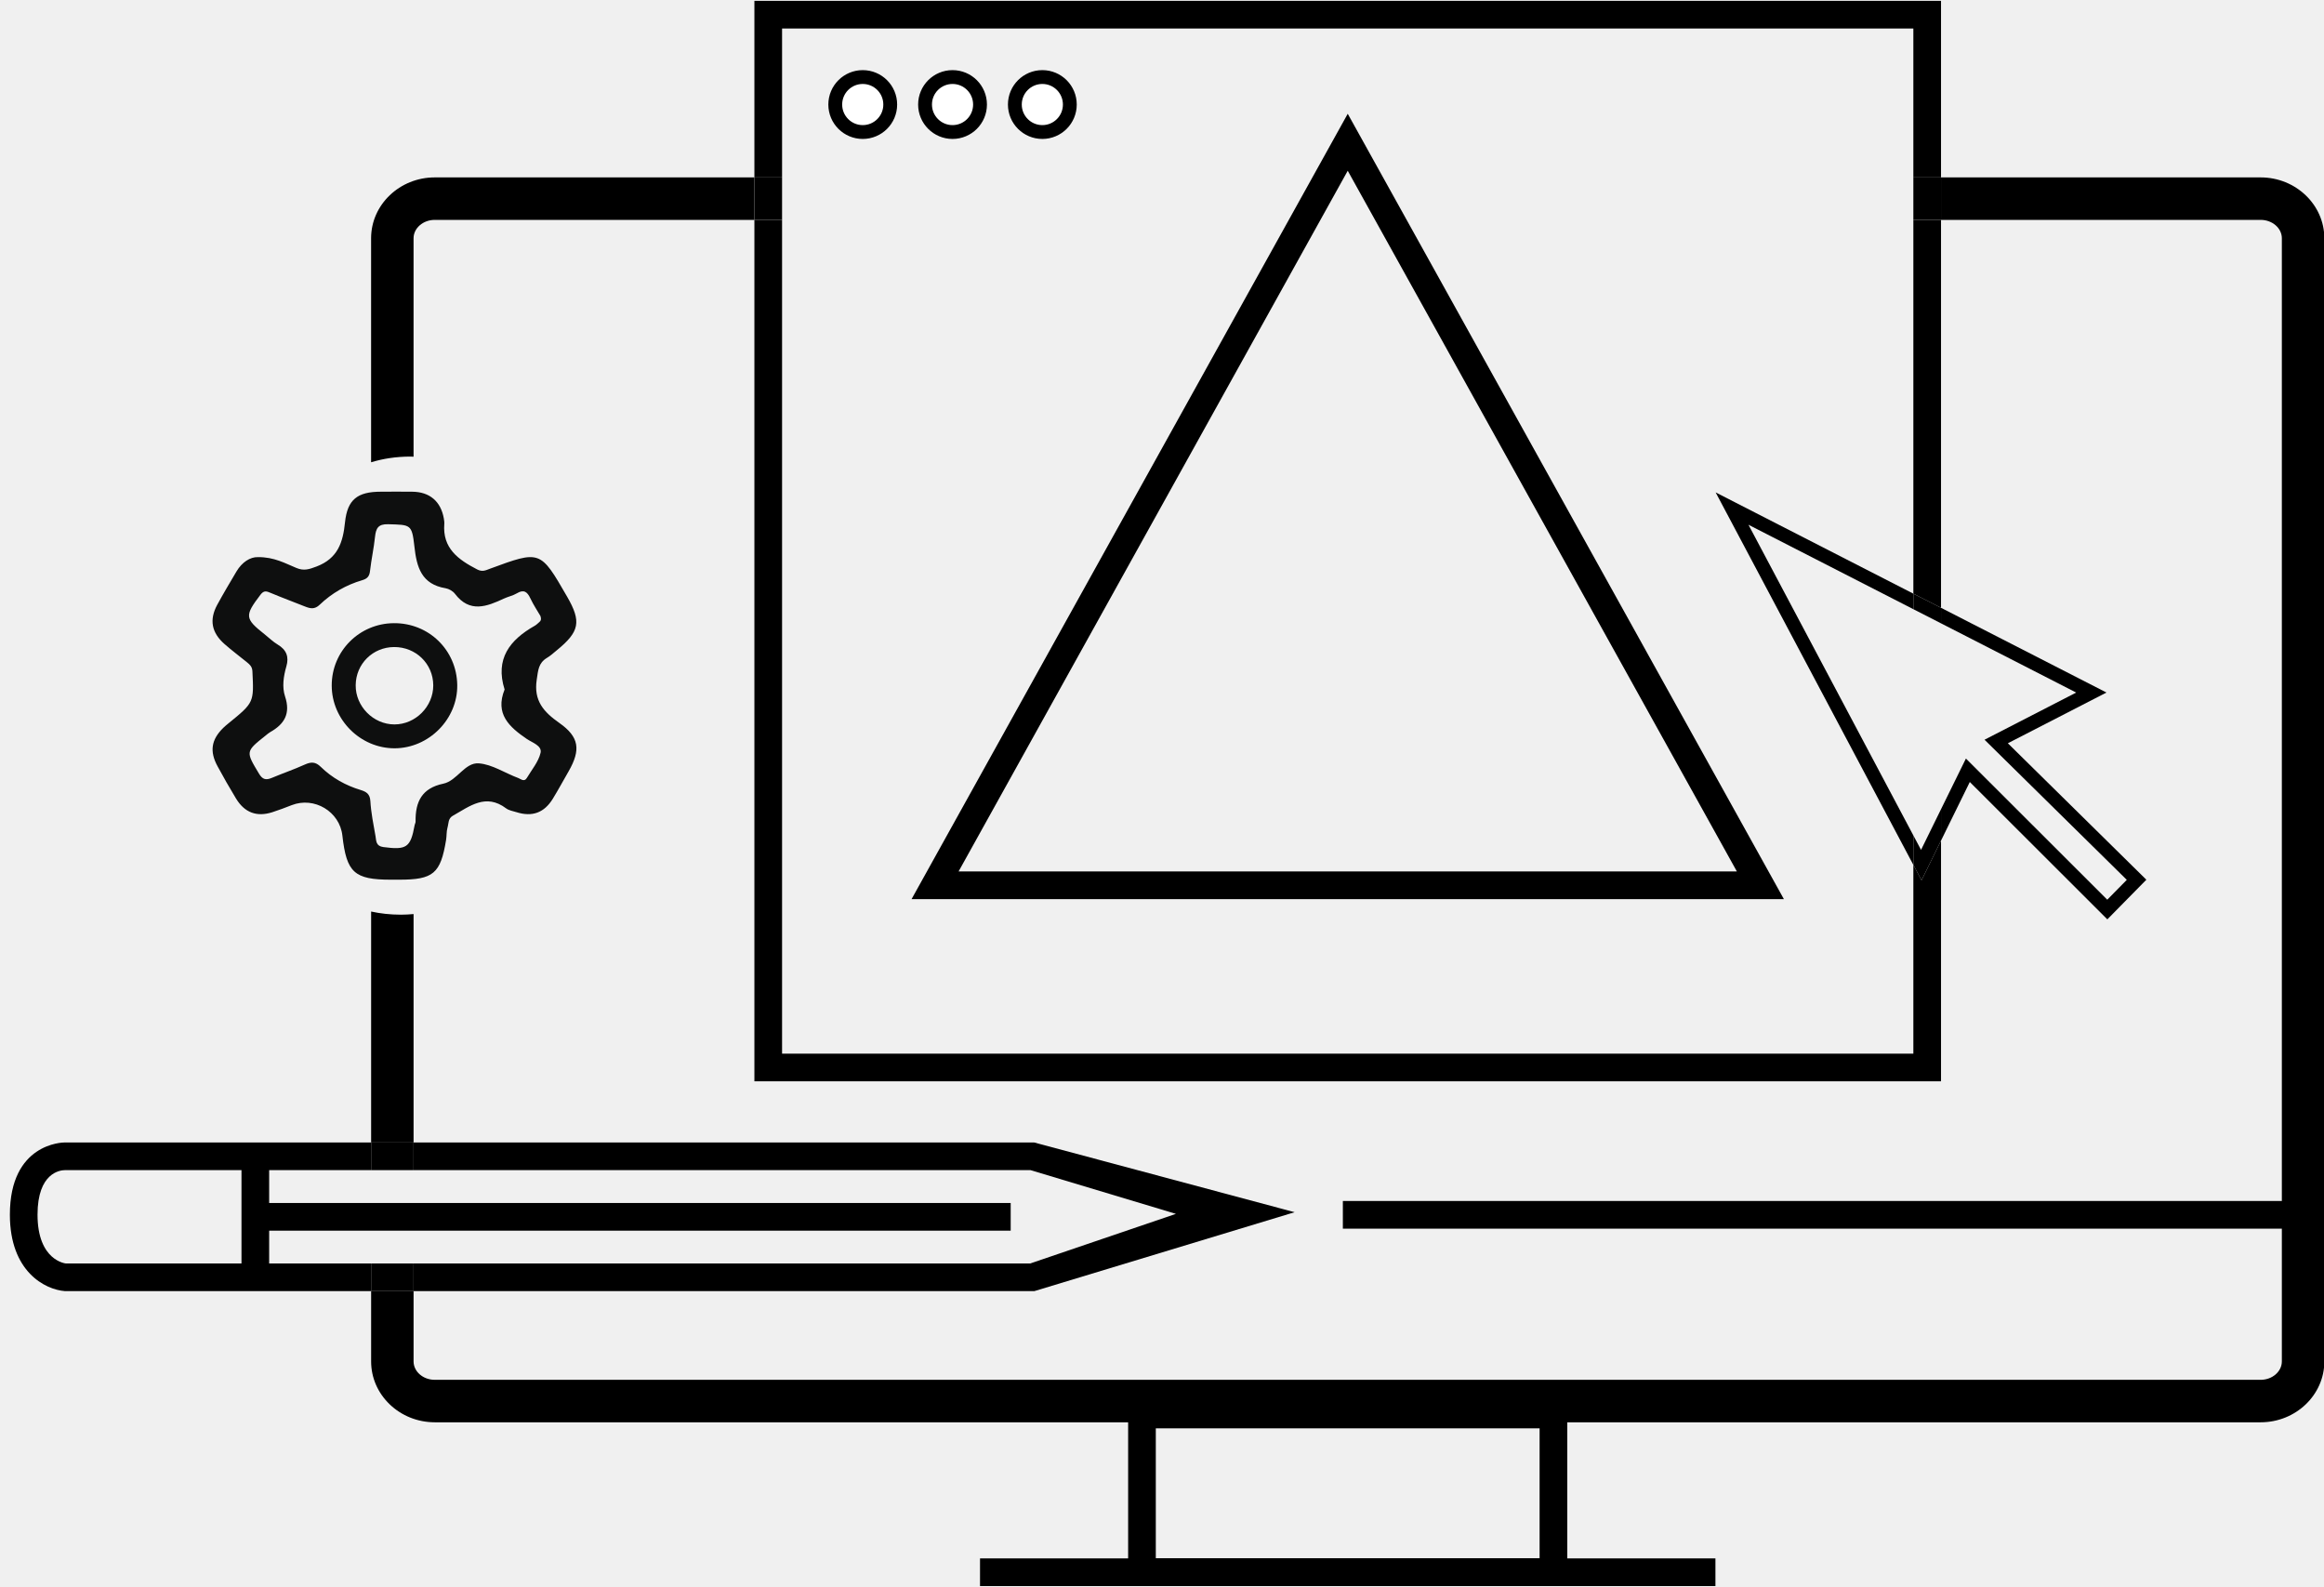
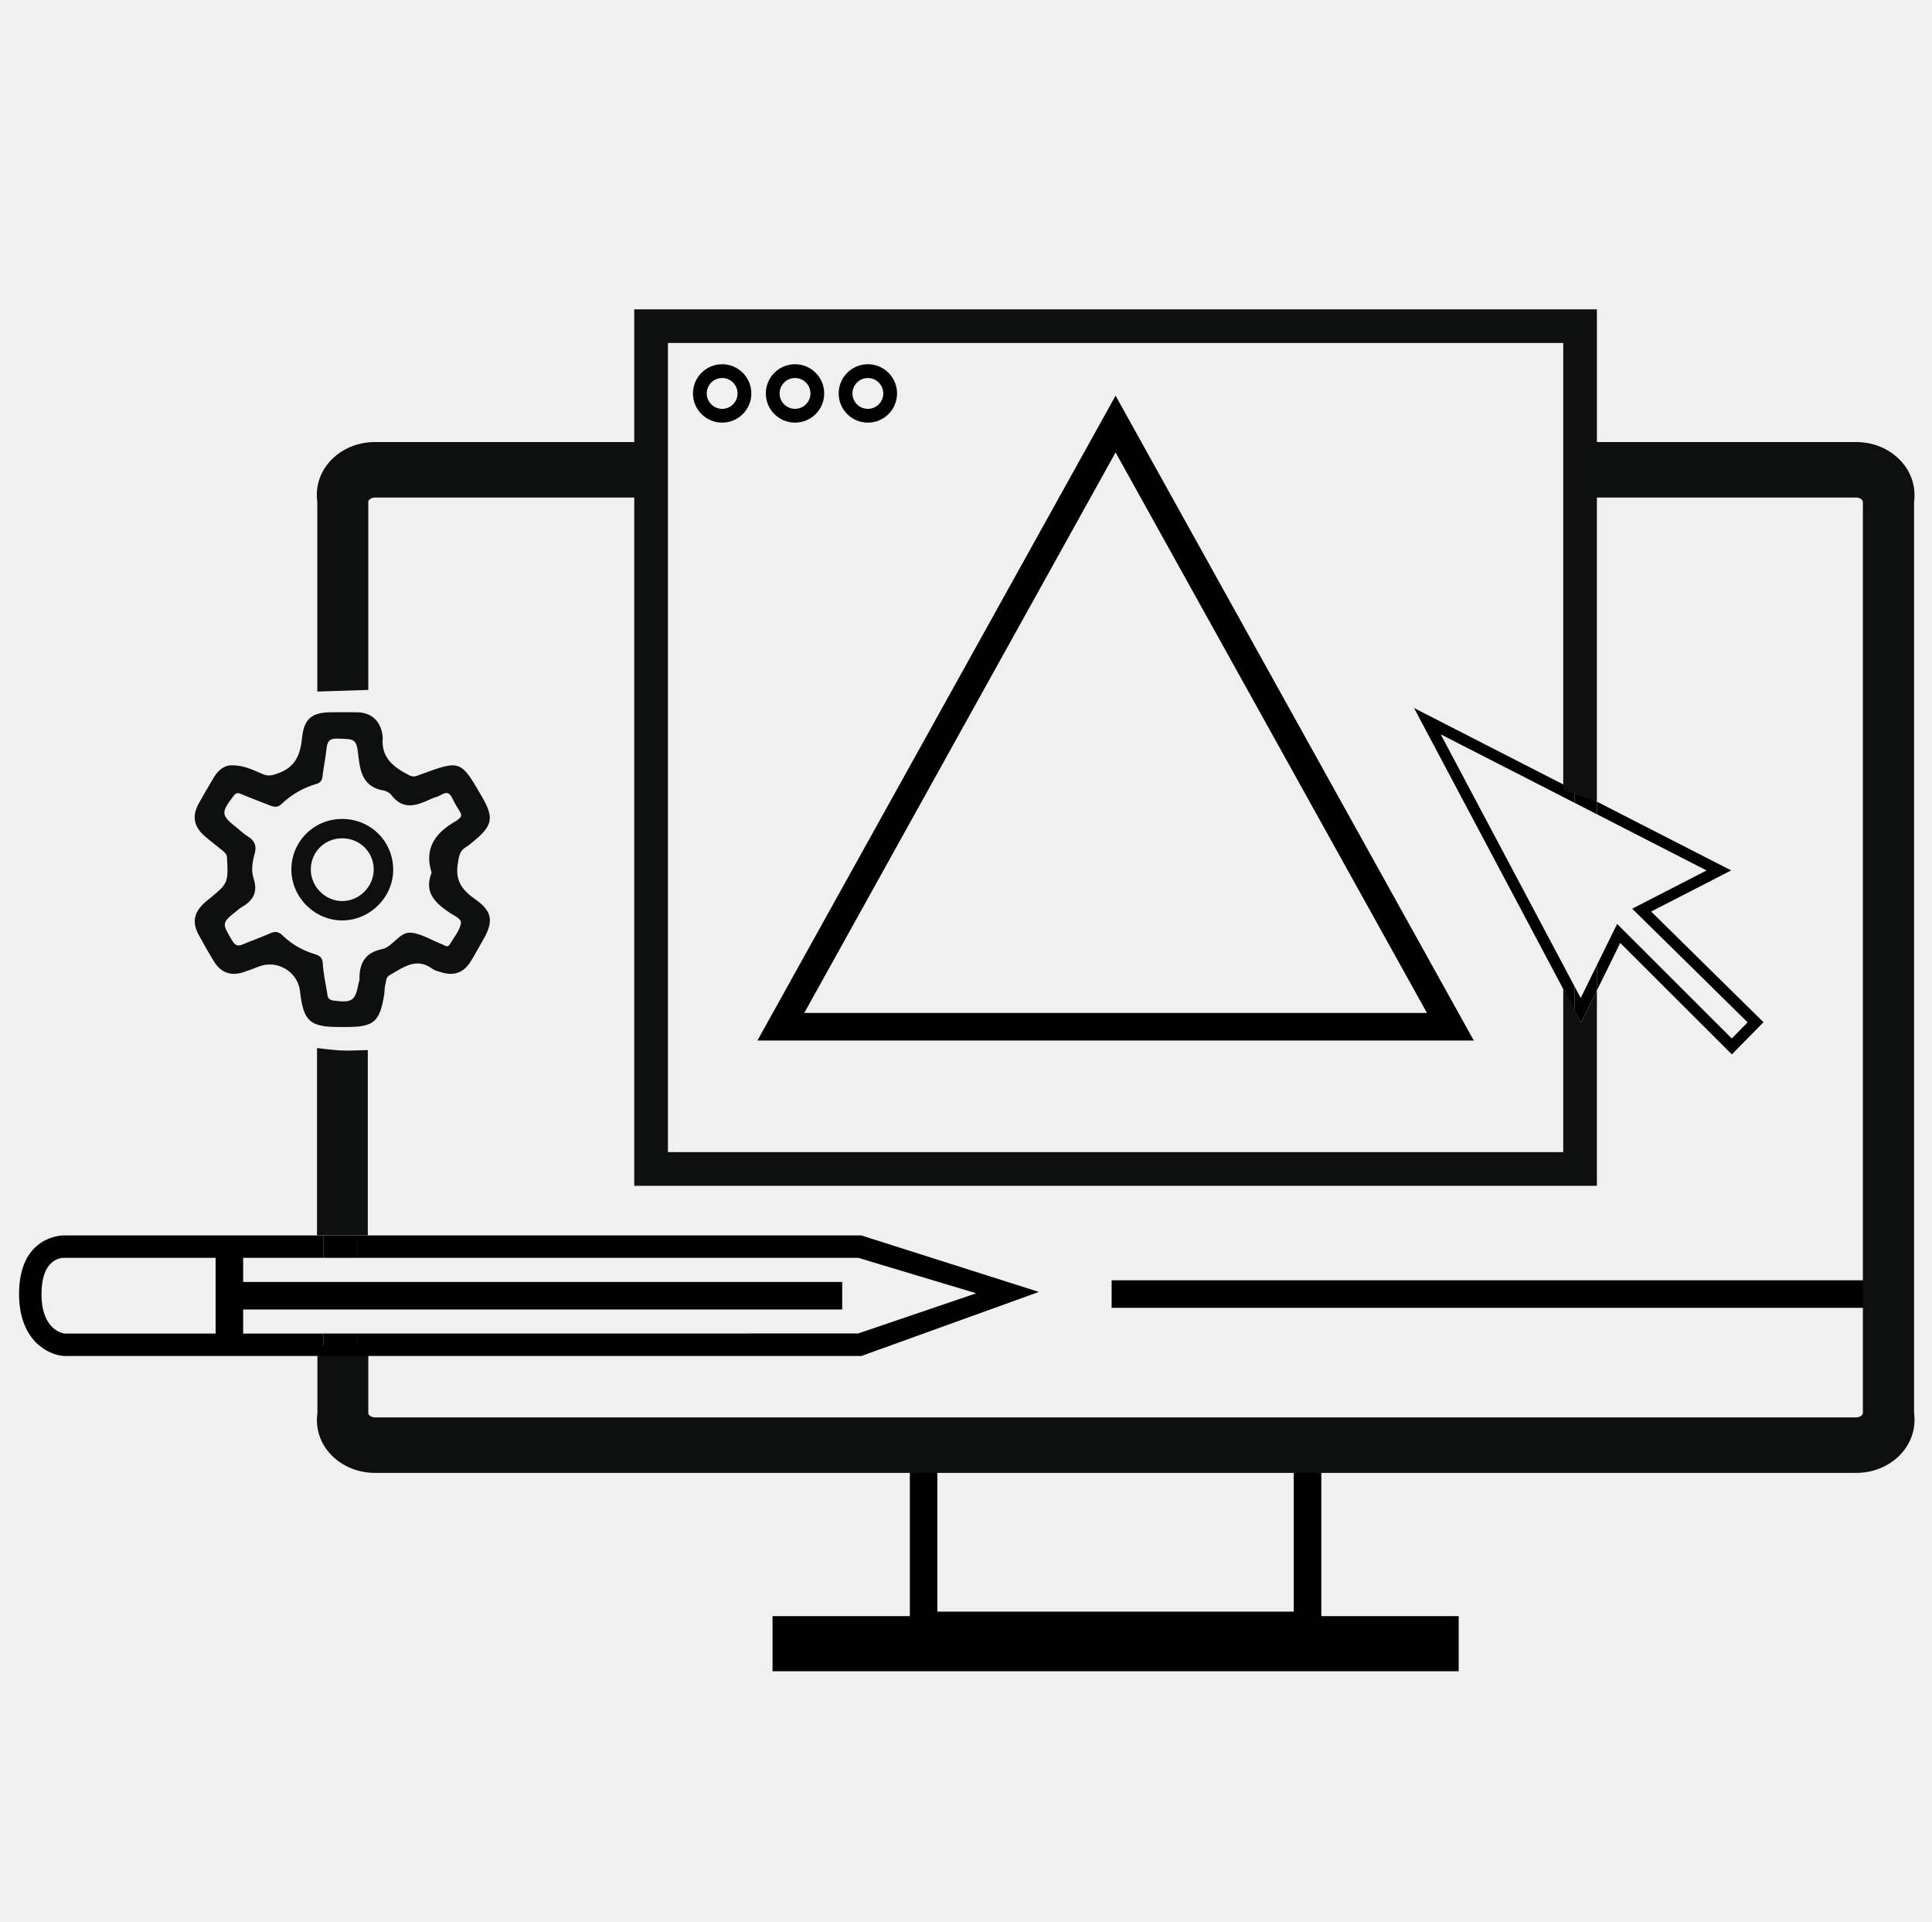
- <svg xmlns="http://www.w3.org/2000/svg" version="1.1" id="Layer_1" x="0px" y="0px" width="168px" height="114.667px" viewBox="213.139 362.778 168 114.667" enable-background="new 213.139 362.778 168 114.667" xml:space="preserve">
+ <svg xmlns="http://www.w3.org/2000/svg" version="1.1" id="Layer_1" x="0px" y="0px" width="140.25px" height="139.5px" viewBox="0 0 140.25 139.5" enable-background="new 0 0 140.25 139.5" xml:space="preserve">
  <g>
-     <path fill="#0E0F0F" d="M253.572,415.033c-1.13-0.795-1.866-1.601-1.632-3.134c0.1-0.663,0.121-1.198,0.73-1.564   c0.257-0.15,0.477-0.356,0.708-0.544c1.663-1.357,1.805-2.075,0.752-3.895c-1.935-3.355-1.932-3.351-5.572-2.01   c-0.284,0.104-0.537,0.252-0.92,0.053c-1.368-0.708-2.521-1.523-2.381-3.302c0.011-0.131-0.017-0.268-0.036-0.396   c-0.22-1.224-1.022-1.907-2.263-1.921c-0.767-0.011-1.531-0.004-2.295-0.001c-1.674,0.001-2.411,0.559-2.583,2.207   c-0.148,1.46-0.519,2.617-2.063,3.202c-0.533,0.203-0.91,0.326-1.443,0.106c-0.82-0.335-1.608-0.8-2.801-0.786   c-0.542-0.014-1.137,0.358-1.539,1.036c-0.473,0.796-0.948,1.596-1.391,2.408c-0.588,1.085-0.415,2.014,0.533,2.845   c0.521,0.458,1.081,0.876,1.622,1.316c0.206,0.166,0.371,0.32,0.387,0.643c0.112,2.259,0.122,2.259-1.73,3.766   c-0.128,0.104-0.258,0.211-0.376,0.327c-0.87,0.852-1.002,1.698-0.412,2.779c0.427,0.787,0.868,1.563,1.332,2.325   c0.625,1.029,1.502,1.353,2.629,0.992c0.471-0.152,0.937-0.33,1.398-0.51c1.633-0.636,3.471,0.464,3.664,2.202   c0.299,2.67,0.859,3.186,3.507,3.186c0.2,0,0.398,0,0.599,0c2.47,0,2.99-0.439,3.39-2.873c0.048-0.293,0.022-0.605,0.102-0.889   c0.09-0.299,0.028-0.66,0.392-0.863c1.215-0.684,2.377-1.639,3.848-0.529c0.202,0.151,0.487,0.193,0.74,0.273   c1.14,0.361,2.01,0.049,2.636-0.973c0.396-0.647,0.759-1.319,1.14-1.979C255.133,416.975,255.018,416.05,253.572,415.033z    M252.216,417.194c-0.151,0.647-0.638,1.219-0.991,1.814c-0.188,0.317-0.438,0.075-0.612,0.01c-0.961-0.355-1.888-0.99-2.86-1.064   c-1.016-0.079-1.569,1.263-2.568,1.469c-1.547,0.322-2.026,1.306-2.004,2.729c0.006,0.094-0.056,0.188-0.072,0.287   c-0.294,1.605-0.586,1.787-2.256,1.566c-0.54-0.07-0.511-0.441-0.566-0.773c-0.151-0.85-0.324-1.701-0.375-2.558   c-0.031-0.516-0.304-0.67-0.695-0.792c-1.095-0.331-2.075-0.879-2.892-1.677c-0.38-0.372-0.697-0.366-1.146-0.166   c-0.779,0.352-1.596,0.632-2.387,0.964c-0.424,0.179-0.675,0.129-0.936-0.313c-0.956-1.596-0.978-1.584,0.499-2.757   c0.104-0.083,0.206-0.175,0.317-0.237c1.031-0.582,1.486-1.339,1.072-2.584c-0.224-0.675-0.111-1.453,0.096-2.167   c0.203-0.69,0.007-1.2-0.624-1.575c-0.341-0.203-0.628-0.49-0.938-0.736c-1.452-1.144-1.463-1.351-0.311-2.867   c0.256-0.338,0.445-0.255,0.743-0.131c0.821,0.344,1.656,0.654,2.485,0.984c0.382,0.151,0.693,0.217,1.057-0.133   c0.871-0.834,1.908-1.43,3.069-1.771c0.382-0.111,0.526-0.292,0.568-0.681c0.093-0.822,0.275-1.633,0.36-2.456   c0.068-0.609,0.218-0.929,0.954-0.909c1.615,0.047,1.712-0.011,1.892,1.604c0.164,1.512,0.517,2.734,2.254,3.023   c0.243,0.041,0.525,0.204,0.675,0.398c1.072,1.412,2.304,0.927,3.555,0.344c0.298-0.139,0.635-0.204,0.916-0.371   c0.507-0.306,0.756-0.123,0.982,0.357c0.226,0.479,0.521,0.918,0.726,1.272c0.09,0.264,0.021,0.367-0.089,0.456   c-0.103,0.086-0.196,0.187-0.311,0.252c-1.813,1.023-2.887,2.396-2.187,4.611c-0.709,1.763,0.33,2.708,1.619,3.583   C251.624,416.46,252.336,416.684,252.216,417.194z" />
-     <path fill="#0E0F0F" d="M241.601,407.822c-2.49,0.021-4.484,2.025-4.482,4.503c0,2.479,2.076,4.547,4.553,4.541   c2.476-0.011,4.557-2.114,4.521-4.574C246.156,409.768,244.136,407.798,241.601,407.822z M241.649,415.14   c-1.526-0.002-2.817-1.313-2.797-2.838c0.014-1.536,1.233-2.745,2.772-2.755c1.577-0.01,2.83,1.213,2.835,2.77   C244.462,413.848,243.174,415.143,241.649,415.14z" />
+     <path fill="#0E0F0F" d="M34.556,65.323c-0.922-0.647-1.521-1.306-1.331-2.553c0.083-0.54,0.1-0.977,0.595-1.273   c0.211-0.123,0.389-0.291,0.577-0.445c1.354-1.106,1.472-1.691,0.613-3.173c-1.576-2.733-1.574-2.73-4.539-1.636   c-0.232,0.084-0.438,0.205-0.75,0.042c-1.115-0.575-2.054-1.241-1.941-2.691c0.009-0.106-0.014-0.218-0.028-0.322   c-0.179-0.999-0.832-1.554-1.844-1.566c-0.626-0.01-1.247-0.003-1.869,0c-1.365,0-1.964,0.455-2.104,1.798   c-0.121,1.188-0.424,2.13-1.681,2.607c-0.434,0.165-0.742,0.266-1.175,0.085c-0.669-0.271-1.31-0.65-2.282-0.64   c-0.442-0.01-0.925,0.292-1.253,0.843c-0.385,0.651-0.773,1.301-1.134,1.962c-0.479,0.885-0.338,1.641,0.434,2.318   c0.424,0.373,0.88,0.713,1.321,1.072c0.168,0.135,0.303,0.259,0.316,0.525c0.091,1.839,0.1,1.839-1.409,3.068   c-0.103,0.084-0.209,0.171-0.306,0.265c-0.709,0.696-0.816,1.385-0.335,2.265c0.347,0.641,0.706,1.272,1.085,1.895   c0.51,0.836,1.224,1.101,2.14,0.809c0.385-0.124,0.766-0.27,1.14-0.417c1.33-0.517,2.828,0.379,2.984,1.795   c0.244,2.176,0.7,2.596,2.857,2.596c0.164,0,0.323,0,0.489,0c2.012,0,2.435-0.358,2.762-2.342c0.039-0.235,0.018-0.492,0.082-0.724   c0.074-0.241,0.022-0.538,0.32-0.702c0.99-0.557,1.937-1.335,3.135-0.433c0.164,0.123,0.395,0.154,0.602,0.225   c0.928,0.292,1.639,0.038,2.148-0.792c0.322-0.527,0.619-1.073,0.928-1.613C35.827,66.905,35.734,66.153,34.556,65.323z    M33.45,67.084c-0.123,0.526-0.519,0.994-0.806,1.477c-0.153,0.259-0.357,0.062-0.498,0.008c-0.783-0.287-1.539-0.804-2.329-0.865   c-0.829-0.066-1.278,1.027-2.091,1.196c-1.26,0.263-1.65,1.063-1.631,2.223c0.004,0.076-0.047,0.152-0.061,0.236   c-0.24,1.305-0.477,1.453-1.837,1.272c-0.441-0.059-0.417-0.356-0.461-0.635c-0.123-0.688-0.265-1.383-0.306-2.082   c-0.025-0.419-0.249-0.546-0.566-0.646c-0.891-0.271-1.689-0.715-2.356-1.367c-0.31-0.302-0.568-0.298-0.933-0.135   c-0.635,0.286-1.301,0.515-1.945,0.786c-0.346,0.146-0.551,0.105-0.763-0.255c-0.779-1.303-0.798-1.291,0.408-2.247   c0.084-0.068,0.167-0.143,0.257-0.192c0.84-0.474,1.21-1.092,0.874-2.104c-0.183-0.55-0.09-1.184,0.079-1.767   c0.165-0.562,0.006-0.977-0.509-1.282c-0.279-0.166-0.511-0.399-0.764-0.6c-1.182-0.934-1.192-1.102-0.253-2.335   c0.208-0.276,0.362-0.208,0.604-0.106c0.67,0.281,1.349,0.533,2.025,0.801c0.311,0.122,0.564,0.176,0.86-0.109   c0.71-0.68,1.555-1.167,2.499-1.442c0.313-0.092,0.429-0.239,0.464-0.556c0.076-0.67,0.223-1.33,0.293-2   c0.054-0.497,0.177-0.757,0.777-0.742c1.315,0.039,1.395-0.009,1.542,1.307c0.132,1.232,0.42,2.227,1.836,2.462   c0.197,0.033,0.428,0.168,0.549,0.325c0.874,1.15,1.877,0.756,2.896,0.28c0.243-0.114,0.518-0.166,0.747-0.303   c0.414-0.248,0.616-0.101,0.799,0.291c0.184,0.391,0.425,0.748,0.592,1.036c0.074,0.214,0.017,0.298-0.074,0.372   c-0.082,0.069-0.158,0.152-0.253,0.206c-1.477,0.833-2.352,1.952-1.782,3.756c-0.579,1.436,0.269,2.206,1.319,2.918   C32.968,66.486,33.547,66.667,33.45,67.084z" />
+     <path fill="#0E0F0F" d="M24.803,59.449c-2.028,0.016-3.653,1.649-3.651,3.668c0,2.021,1.69,3.706,3.708,3.699   c2.019-0.009,3.712-1.722,3.683-3.725C28.515,61.034,26.868,59.43,24.803,59.449z M24.841,65.41   c-1.243-0.001-2.294-1.069-2.279-2.312c0.013-1.251,1.004-2.236,2.258-2.245c1.286-0.007,2.306,0.988,2.31,2.258   C27.133,64.357,26.083,65.413,24.841,65.41z" />
  </g>
-   <rect x="269.674" y="364.839" fill="none" width="81.781" height="10.762" />
-   <rect x="269.674" y="378.671" fill="none" width="81.781" height="60.266" />
-   <path d="M244.569,375.601c-2.538,0-4.604,1.974-4.604,4.399v16.192c0.86-0.262,1.809-0.412,2.854-0.412  c0.075,0,0.143,0.008,0.216,0.01v-15.789c0-0.732,0.688-1.33,1.533-1.33h23.104v-3.07H244.569z" />
-   <polygon points="269.674,364.839 351.454,364.839 351.454,375.601 353.454,375.601 353.454,362.839 267.674,362.839   267.674,375.601 269.674,375.601 " />
-   <rect x="351.454" y="375.601" width="2" height="3.07" />
-   <rect x="267.674" y="375.601" width="2" height="3.07" />
-   <rect x="295.691" y="465.019" fill="none" stroke="#000000" stroke-width="2" stroke-miterlimit="10" width="29.745" height="11.4" />
-   <line fill="none" stroke="#000000" stroke-width="2" stroke-miterlimit="10" x1="337.146" y1="476.421" x2="283.984" y2="476.421" />
-   <line fill="none" stroke="#000000" stroke-width="2" stroke-miterlimit="10" x1="379.861" y1="450.587" x2="310.213" y2="450.587" />
-   <polygon fill="none" stroke="#000000" stroke-width="2" stroke-miterlimit="10" points="340.396,426.769 280.734,426.769   310.566,373.061 " />
-   <g>
-     <polygon fill="none" points="355.254,417.607 365.471,427.81 366.883,426.375 356.6,416.246 363.225,412.837 353.454,407.834    353.454,421.268  " />
-     <polygon fill="none" points="339.534,400.708 351.454,423.164 351.454,406.811  " />
-     <polygon points="351.454,425.294 351.454,438.937 269.674,438.937 269.674,378.671 267.674,378.671 267.674,440.937    353.454,440.937 353.454,423.537 352.045,426.406  " />
-     <polygon points="353.454,378.671 351.454,378.671 351.454,405.688 353.454,406.711  " />
-     <polygon points="339.534,400.708 351.454,406.811 351.454,405.688 337.161,398.369 351.454,425.294 351.454,423.164  " />
-     <polygon points="358.285,416.502 365.414,412.835 353.454,406.711 353.454,407.834 363.225,412.837 356.6,416.246 366.883,426.375    365.471,427.81 355.254,417.607 353.454,421.268 353.454,423.537 355.534,419.301 365.477,429.23 368.297,426.365  " />
-     <polygon points="352.01,424.208 351.454,423.164 351.454,425.294 352.045,426.406 353.454,423.537 353.454,421.268  " />
-     <polygon points="353.454,407.834 353.454,406.711 351.454,405.688 351.454,406.811  " />
-   </g>
-   <polygon fill="none" points="299.44,450.517 287.635,447.357 243.036,447.357 243.036,454.103 287.617,454.101 " />
-   <path fill="none" d="M217.828,447.357c-0.336,0.004-1.976,0.178-1.976,3.219c0,3.328,2.035,3.527,2.055,3.529l22.06-0.002v-6.746  H217.828L217.828,447.357z" />
-   <path d="M243.036,428.847c-0.297,0.027-0.601,0.045-0.919,0.045c-0.767,0-1.482-0.082-2.15-0.227v16.691h3.069V428.847z" />
-   <path d="M376.558,375.601h-23.104v3.07h23.104c0.846,0,1.534,0.598,1.534,1.33v81.182c0,0.732-0.69,1.33-1.534,1.33H244.569  c-0.847,0-1.533-0.598-1.533-1.33v-5.082h-3.069v5.082c0,2.428,2.066,4.4,4.604,4.4h131.989c2.538,0,4.604-1.975,4.604-4.4v-81.182  C381.162,377.575,379.096,375.601,376.558,375.601z" />
-   <path d="M217.907,454.105c-0.021-0.002-2.055-0.201-2.055-3.529c0-3.041,1.64-3.215,1.976-3.219h22.139v-2H217.82  c-0.162,0-3.967,0.061-3.967,5.219c0,4.125,2.549,5.416,3.976,5.525h22.14v-1.996H217.907z" />
-   <polygon points="287.635,447.357 298.146,450.517 287.617,454.101 243.036,454.103 243.036,456.101 287.914,456.101   306.727,450.398 287.897,445.357 243.036,445.357 243.036,447.357 " />
-   <rect x="239.967" y="454.103" width="3.069" height="1.998" />
-   <rect x="239.967" y="445.357" width="3.069" height="2" />
-   <line fill="none" stroke="#000000" stroke-width="2" stroke-miterlimit="10" x1="286.201" y1="450.732" x2="232.012" y2="450.732" />
-   <line fill="none" stroke="#000000" stroke-width="2" stroke-miterlimit="10" x1="231.596" y1="455.216" x2="231.596" y2="446.726" />
-   <circle fill="#FFFFFF" stroke="#000000" stroke-miterlimit="10" cx="275.506" cy="370.334" r="1.987" />
-   <circle fill="#FFFFFF" stroke="#000000" stroke-miterlimit="10" cx="281.997" cy="370.334" r="1.987" />
-   <circle fill="#FFFFFF" stroke="#000000" stroke-miterlimit="10" cx="288.489" cy="370.334" r="1.987" />
+   <rect x="67.049" y="105.697" fill="none" stroke="#000000" stroke-width="2" stroke-miterlimit="10" width="27.869" height="12.295" />
+   <line fill="none" stroke="#000000" stroke-width="4" stroke-miterlimit="10" x1="105.891" y1="119.318" x2="56.081" y2="119.318" />
+   <line fill="none" stroke="#000000" stroke-width="2" stroke-miterlimit="10" x1="137.439" y1="93.938" x2="80.697" y2="93.938" />
+   <polygon fill="none" stroke="#000000" stroke-width="2" stroke-miterlimit="10" points="105.288,74.534 56.684,74.534   80.984,30.782 " />
+   <polygon points="104.584,53.305 114.297,58.275 114.297,57.361 102.65,51.398 114.297,73.334 114.297,71.598 " />
+   <polygon points="119.861,66.171 125.67,63.184 115.924,58.194 115.924,59.108 123.887,63.187 118.488,65.963 126.866,74.214   125.715,75.385 117.393,67.072 115.924,70.054 115.924,71.9 117.618,68.45 125.719,76.539 128.018,74.205 " />
+   <polygon points="114.749,72.45 114.297,71.598 114.297,73.334 114.775,74.238 115.924,71.9 115.924,70.054 " />
+   <polygon points="115.924,59.108 115.924,58.194 114.297,57.361 114.297,58.275 " />
+   <polygon fill="none" points="71.923,93.882 62.306,91.309 25.973,91.309 25.973,96.802 62.291,96.8 " />
+   <path fill="none" d="M4.621,91.309c-0.273,0.004-1.61,0.146-1.61,2.621c0,2.711,1.658,2.875,1.675,2.877l18.786-0.002v-5.496H4.621  L4.621,91.309z" />
+   <path fill="#0E0F0F" d="M25.224,76.266c-0.625,0-1.207-0.064-2.21-0.186v13.597H26.7v-13.45  C25.73,76.25,25.482,76.266,25.224,76.266z" />
+   <path fill="#0E0F0F" d="M134.746,32.088h-18.822v-9.634H46.042v9.634H27.22c-2.489,0-4.515,1.949-4.185,4.346v13.767l3.7-0.119  V36.436c0-0.151,0.208-0.32,0.485-0.32h18.822v49.962h69.881V71.9l-1.147,2.338l-1.295-2.618v12.013H48.487V24.899h64.994v32.462  l2.442,0.833V36.116h18.822c0.278,0,0.487,0.169,0.487,0.32v66.137c0,0.149-0.209,0.317-0.487,0.317H27.22  c-0.277,0-0.484-0.168-0.484-0.317v-4.906h-3.694v4.906c-0.334,2.396,1.691,4.347,4.18,4.347H134.75c2.488,0,4.516-1.95,4.199-4.347  V36.434C139.26,34.038,137.232,32.088,134.746,32.088z" />
+   <path d="M4.687,96.805c-0.017-0.003-1.675-0.164-1.675-2.875c0-2.478,1.337-2.617,1.611-2.621h18.851V89.68H4.615  c-0.131,0-3.231,0.047-3.231,4.25c0,3.36,2.077,4.413,3.239,4.502h18.852v-1.625H4.687V96.805z" />
+   <polygon points="62.306,91.309 70.869,93.882 62.291,96.8 25.973,96.802 25.973,98.432 62.533,98.432 75.415,93.783 62.518,89.68   25.973,89.68 25.973,91.309 " />
+   <rect x="23.471" y="96.802" width="2.5" height="1.63" />
+   <rect x="23.471" y="89.68" width="2.5" height="1.629" />
+   <line fill="none" stroke="#000000" stroke-width="2" stroke-miterlimit="10" x1="61.138" y1="94.059" x2="16.992" y2="94.059" />
+   <line fill="none" stroke="#000000" stroke-width="2" stroke-miterlimit="10" x1="16.652" y1="97.71" x2="16.652" y2="90.794" />
+   <circle fill="none" stroke="#000000" stroke-miterlimit="10" cx="52.423" cy="28.56" r="1.619" />
+   <circle fill="none" stroke="#000000" stroke-miterlimit="10" cx="57.713" cy="28.56" r="1.619" />
+   <circle fill="none" stroke="#000000" stroke-miterlimit="10" cx="63.001" cy="28.56" r="1.619" />
</svg>
